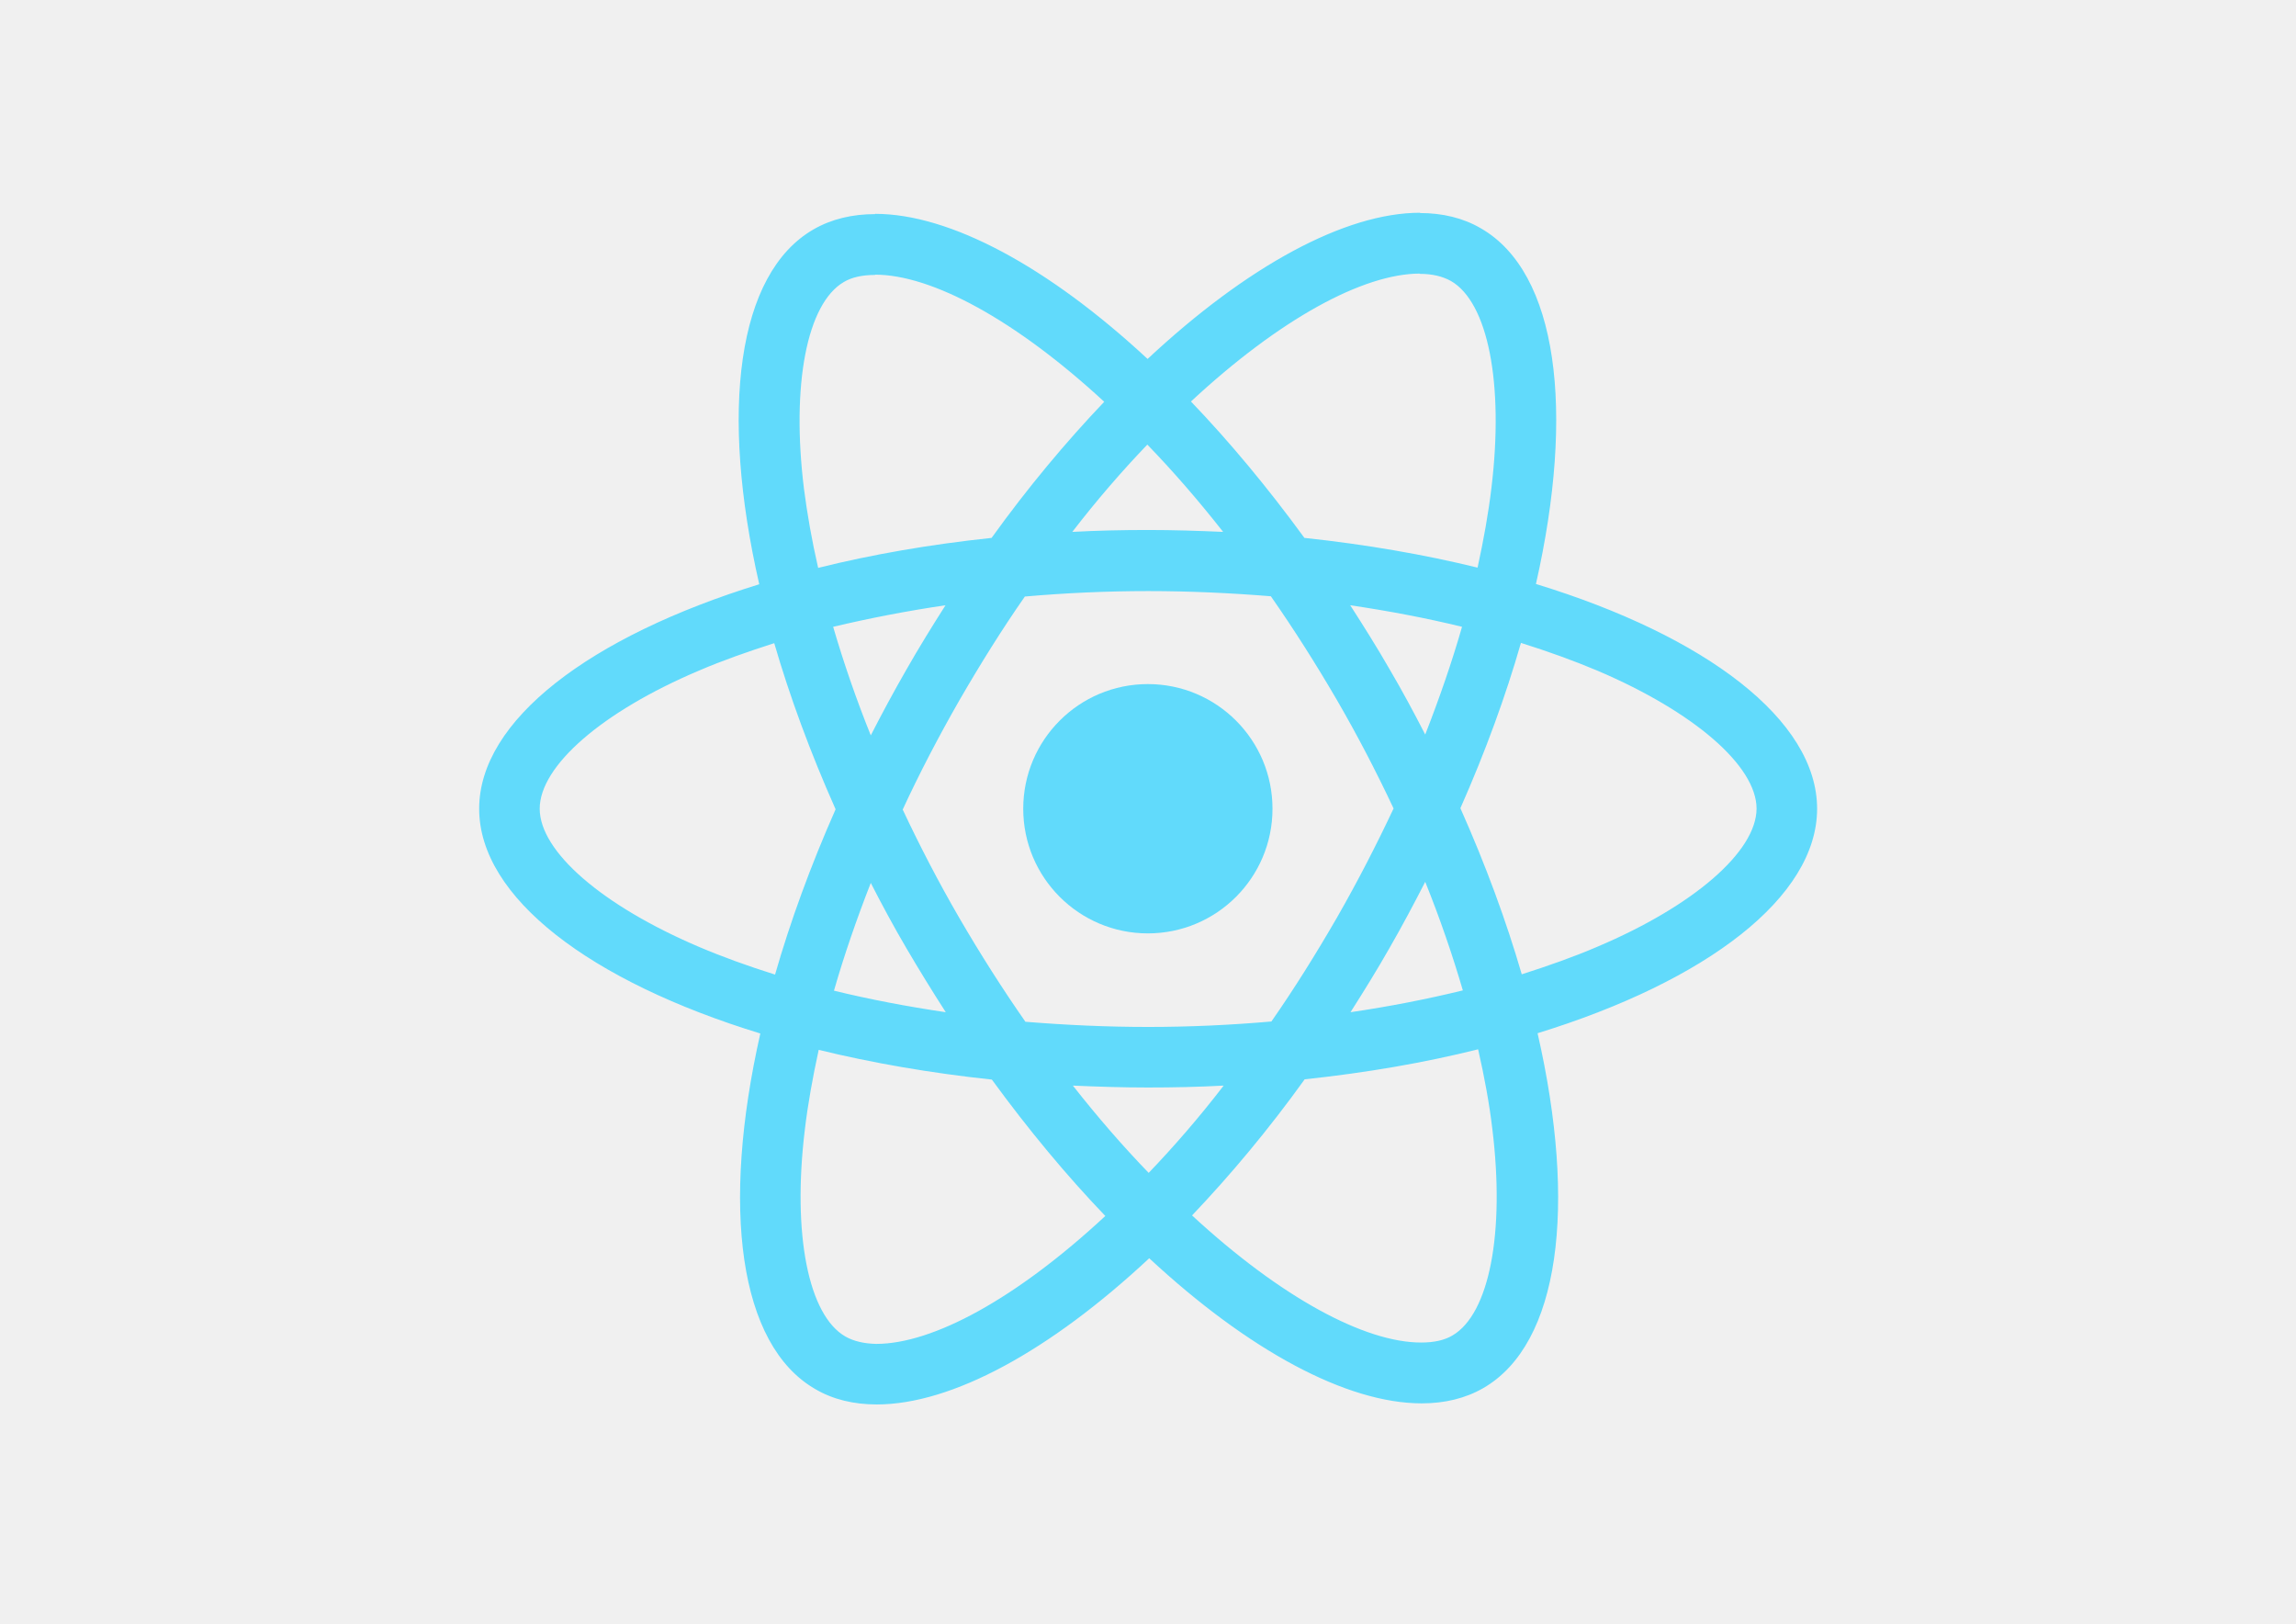
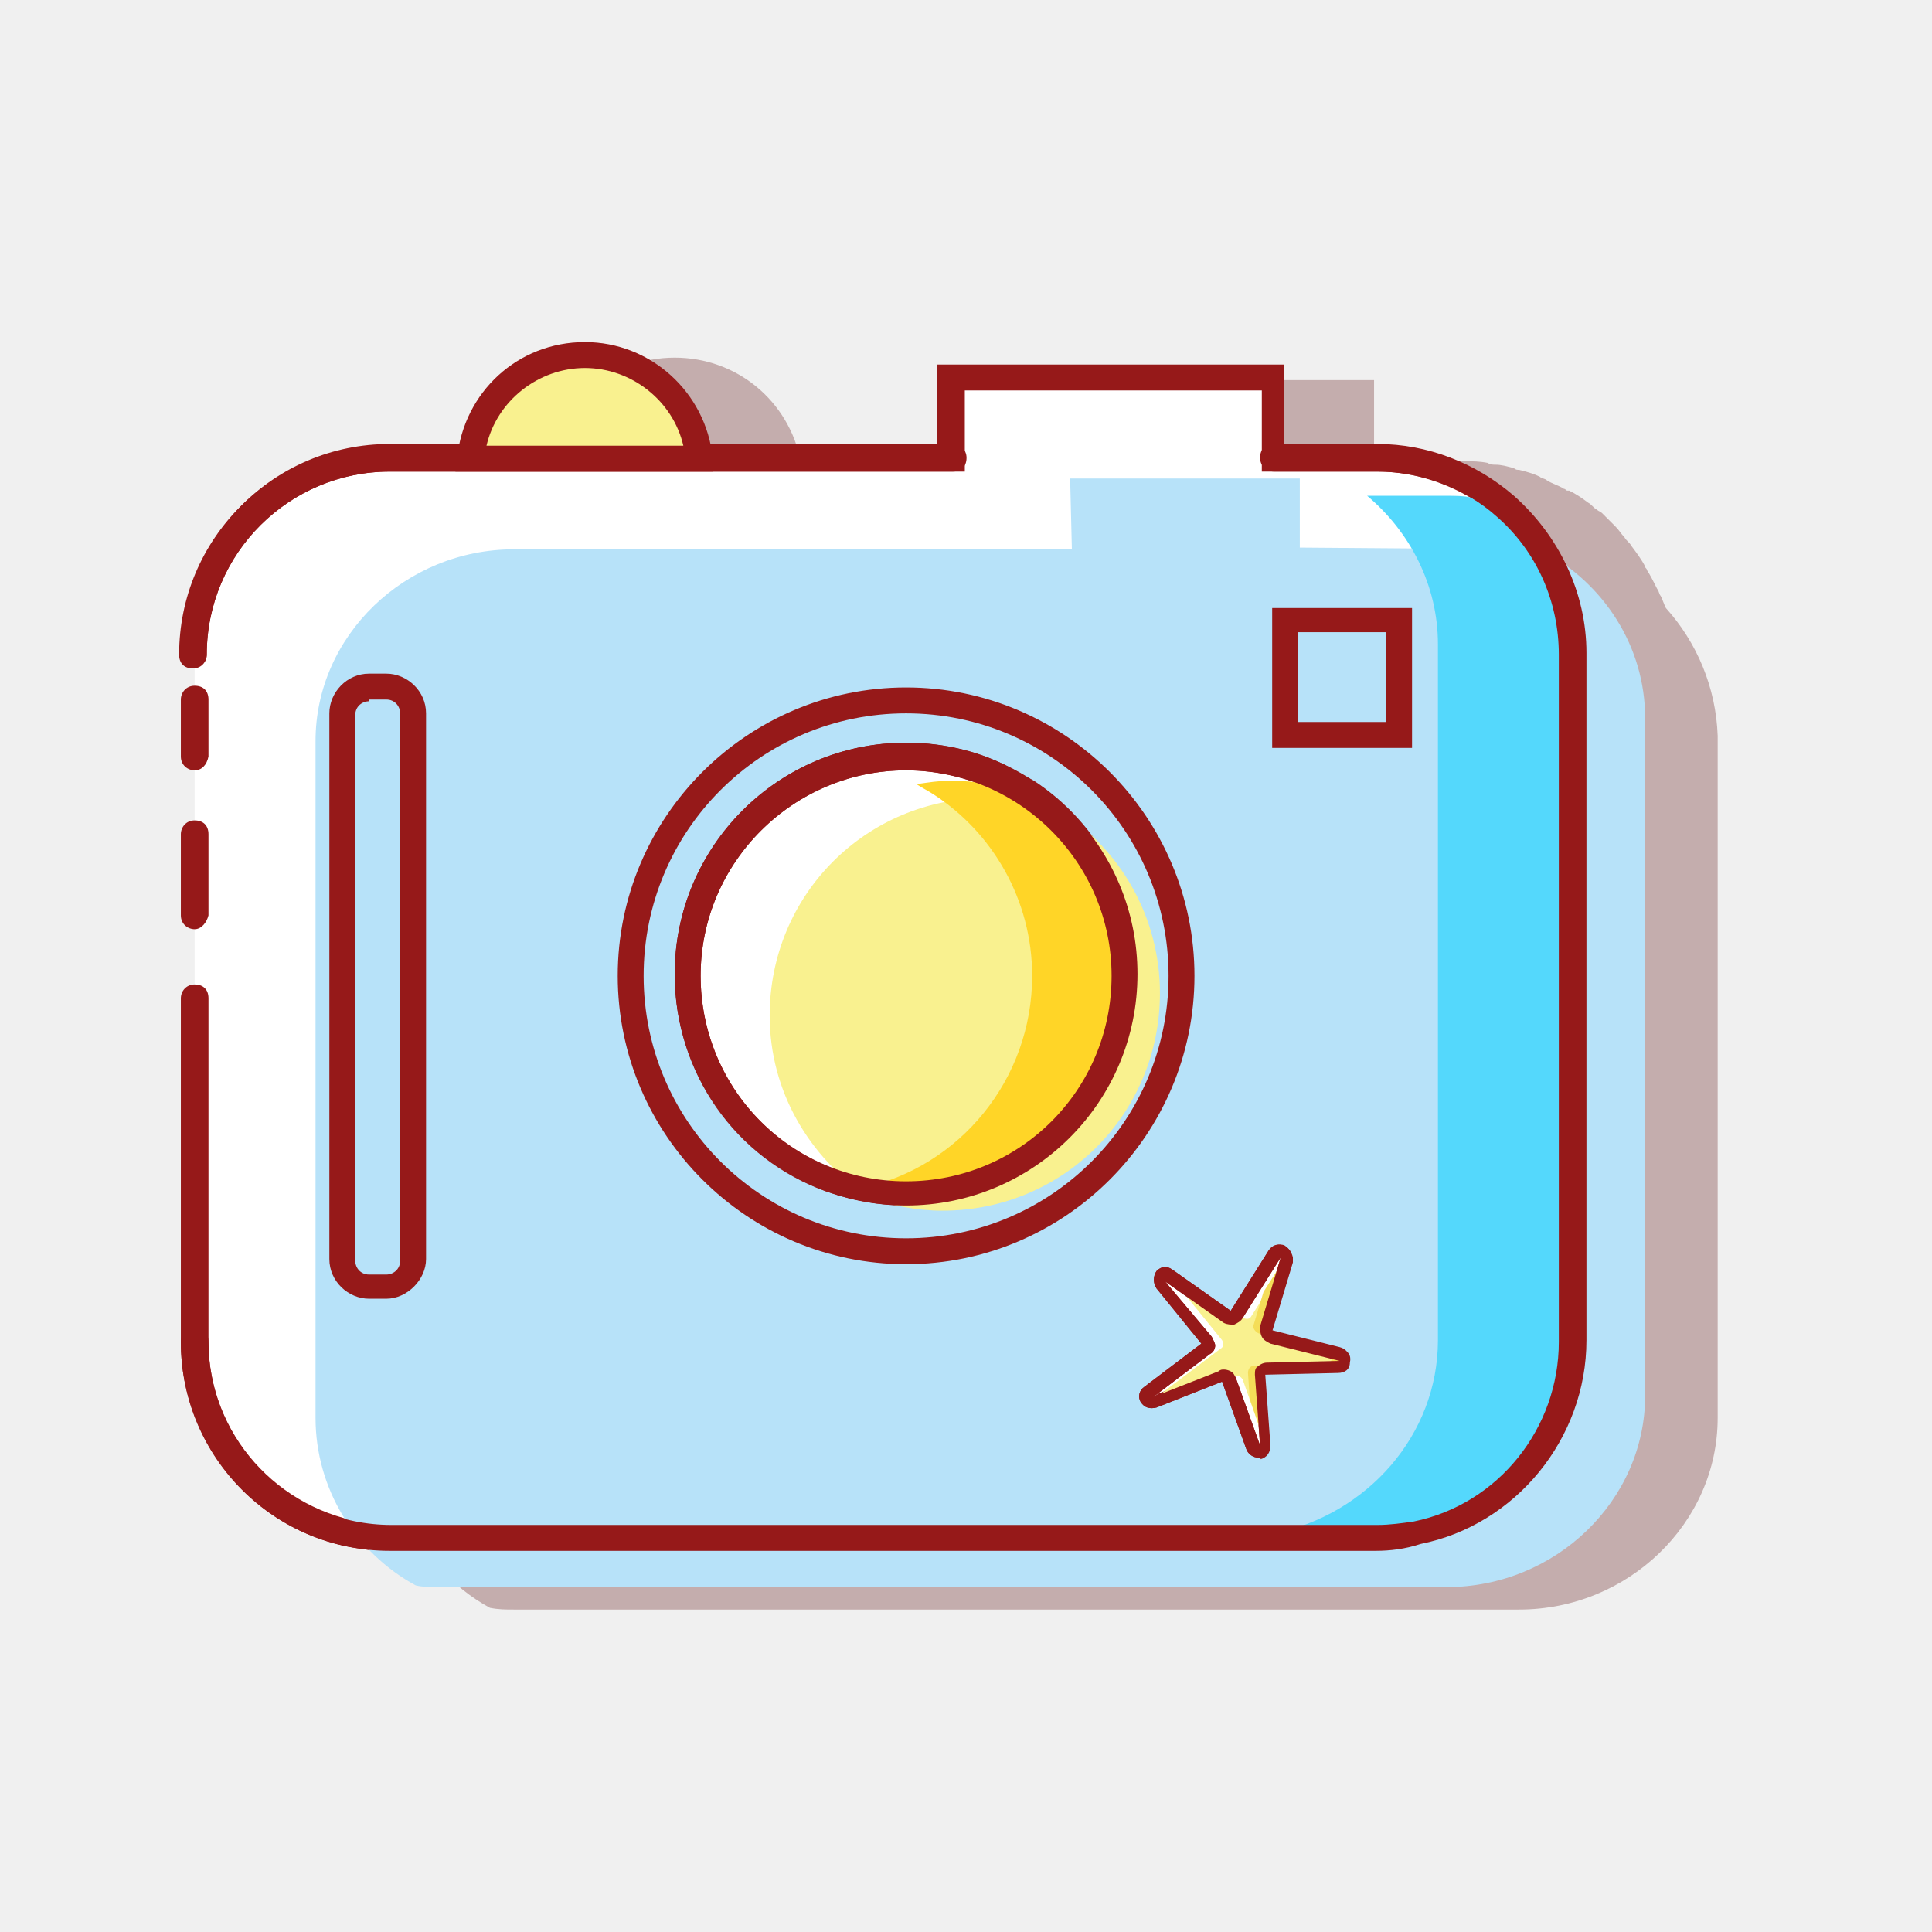
- <svg xmlns="http://www.w3.org/2000/svg" viewBox="0 0 841.9 595.3">
-   <g fill="#61DAFB">
-     <path d="M666.3 296.5c0-32.5-40.7-63.3-103.1-82.4 14.4-63.6 8-114.2-20.2-130.4-6.5-3.8-14.1-5.6-22.4-5.6v22.3c4.6 0 8.3.9 11.4 2.6 13.6 7.8 19.5 37.5 14.9 75.7-1.1 9.4-2.9 19.3-5.1 29.4-19.6-4.8-41-8.5-63.5-10.9-13.5-18.5-27.5-35.3-41.6-50 32.6-30.3 63.2-46.9 84-46.9V78c-27.5 0-63.5 19.6-99.9 53.6-36.4-33.8-72.4-53.2-99.9-53.2v22.3c20.7 0 51.4 16.5 84 46.6-14 14.7-28 31.4-41.3 49.9-22.6 2.4-44 6.1-63.6 11-2.3-10-4-19.7-5.2-29-4.7-38.2 1.1-67.9 14.6-75.8 3-1.8 6.9-2.6 11.5-2.6V78.5c-8.4 0-16 1.8-22.6 5.6-28.1 16.2-34.4 66.7-19.9 130.1-62.2 19.2-102.7 49.9-102.7 82.3 0 32.5 40.7 63.3 103.1 82.4-14.4 63.6-8 114.2 20.2 130.4 6.5 3.8 14.1 5.6 22.5 5.6 27.5 0 63.5-19.6 99.9-53.6 36.4 33.8 72.4 53.2 99.9 53.2 8.4 0 16-1.8 22.6-5.6 28.1-16.2 34.4-66.7 19.9-130.1 62-19.1 102.5-49.9 102.5-82.3zm-130.2-66.7c-3.7 12.9-8.3 26.2-13.5 39.5-4.1-8-8.4-16-13.1-24-4.6-8-9.5-15.8-14.4-23.4 14.2 2.1 27.9 4.7 41 7.9zm-45.8 106.5c-7.8 13.5-15.8 26.3-24.1 38.2-14.9 1.3-30 2-45.2 2-15.1 0-30.2-.7-45-1.9-8.3-11.9-16.4-24.6-24.2-38-7.6-13.1-14.5-26.4-20.8-39.8 6.2-13.4 13.2-26.8 20.7-39.9 7.8-13.5 15.8-26.3 24.1-38.2 14.9-1.3 30-2 45.2-2 15.1 0 30.2.7 45 1.9 8.3 11.9 16.4 24.6 24.2 38 7.6 13.1 14.5 26.4 20.8 39.8-6.3 13.4-13.2 26.8-20.7 39.9zm32.3-13c5.4 13.4 10 26.8 13.8 39.8-13.1 3.2-26.9 5.9-41.2 8 4.9-7.7 9.8-15.6 14.4-23.7 4.6-8 8.9-16.1 13-24.1zM421.2 430c-9.3-9.6-18.6-20.3-27.8-32 9 .4 18.2.7 27.5.7 9.4 0 18.7-.2 27.8-.7-9 11.7-18.3 22.4-27.5 32zm-74.4-58.9c-14.2-2.1-27.9-4.7-41-7.9 3.7-12.9 8.3-26.2 13.5-39.5 4.1 8 8.4 16 13.1 24 4.7 8 9.5 15.8 14.4 23.4zM420.7 163c9.3 9.6 18.6 20.3 27.8 32-9-.4-18.2-.7-27.5-.7-9.4 0-18.7.2-27.8.7 9-11.7 18.3-22.4 27.5-32zm-74 58.9c-4.9 7.7-9.8 15.6-14.4 23.7-4.6 8-8.9 16-13 24-5.4-13.4-10-26.8-13.8-39.8 13.1-3.1 26.9-5.8 41.2-7.9zm-90.5 125.2c-35.4-15.1-58.3-34.9-58.3-50.6 0-15.7 22.9-35.6 58.3-50.6 8.6-3.7 18-7 27.7-10.1 5.7 19.6 13.2 40 22.5 60.9-9.2 20.8-16.6 41.1-22.2 60.6-9.9-3.1-19.3-6.5-28-10.2zM310 490c-13.6-7.8-19.5-37.5-14.9-75.7 1.1-9.4 2.9-19.3 5.1-29.4 19.6 4.8 41 8.5 63.5 10.9 13.5 18.5 27.5 35.3 41.6 50-32.6 30.3-63.2 46.9-84 46.9-4.5-.1-8.3-1-11.3-2.7zm237.2-76.2c4.7 38.2-1.1 67.9-14.6 75.8-3 1.8-6.9 2.6-11.5 2.6-20.7 0-51.4-16.5-84-46.6 14-14.7 28-31.4 41.3-49.9 22.6-2.4 44-6.1 63.6-11 2.3 10.1 4.1 19.8 5.2 29.1zm38.5-66.7c-8.6 3.7-18 7-27.7 10.1-5.7-19.6-13.2-40-22.5-60.9 9.2-20.8 16.6-41.1 22.2-60.6 9.9 3.1 19.3 6.5 28.1 10.2 35.4 15.1 58.3 34.9 58.3 50.6-.1 15.7-23 35.6-58.4 50.6zM320.8 78.4z" />
-     <circle cx="420.9" cy="296.5" r="45.7" />
-     <path d="M520.5 78.1z" />
-   </g>
+ <svg xmlns="http://www.w3.org/2000/svg" t="1633935626875" class="icon" viewBox="0 0 1024 1024" version="1.1" p-id="4918" width="200" height="200">
+   <defs>
+     <style type="text/css" />
+   </defs>
+   <path d="M882.95 322.265c-0.915-1.83-1.83-4.576-2.746-6.407-0.915-0.915-0.915-2.746-1.83-3.661-1.83-3.661-3.661-7.322-5.491-10.067 0-0.915-0.915-0.915-0.915-1.83-1.83-3.661-4.576-7.322-7.322-10.983-0.915-1.83-2.746-2.746-3.661-4.576-1.83-1.83-2.746-3.661-4.576-5.491l-5.491-5.491-1.83-1.83c-0.915-0.915-1.83-0.915-2.746-1.83-1.83-0.915-2.746-2.746-4.576-3.661-3.661-2.746-6.407-4.576-10.067-6.407h-0.915c-0.915 0-0.915-0.915-1.83-0.915-2.746-1.83-6.407-2.746-9.152-4.576-0.915-0.915-2.746-0.915-3.661-1.83-3.661-1.83-7.322-2.746-10.983-3.661-0.915 0-1.83 0-2.746-0.915-3.661-0.915-6.407-1.83-10.067-1.83-0.915 0-2.746 0-3.661-0.915-4.576-0.915-8.237-0.915-12.813-0.915h-47.592v-43.016h-184.876v43.016h-118.979c-6.407-32.033-33.863-54.914-66.812-54.914-32.948 0-60.405 22.881-66.812 54.914h-36.609c-61.32 0-110.742 49.422-110.742 110.742 0 3.661 3.661 7.322 7.322 7.322v10.067c-3.661 0-7.322 3.661-7.322 7.322v30.202c0 3.661 3.661 7.322 7.322 7.322v27.457c-3.661 0-7.322 3.661-7.322 7.322v43.016c0 3.661 3.661 7.322 7.322 7.322v29.287c-3.661 0-7.322 3.661-7.322 7.322v182.13c0 3.661 0 7.322 0.915 10.983v2.746c0 2.746 0.915 4.576 0.915 7.322 0 0.915 0.915 2.746 0.915 3.661 0.915 1.83 0.915 4.576 1.83 6.407 0 0.915 0.915 2.746 0.915 3.661 0.915 1.83 1.83 4.576 1.83 6.407 0.915 0.915 0.915 2.746 1.83 3.661 0.915 1.83 1.83 3.661 2.746 6.407 0.915 0.915 0.915 1.83 1.83 2.746 0.915 1.83 2.746 3.661 3.661 6.407 0.915 0.915 0.915 1.83 1.83 2.746 1.83 1.83 2.746 3.661 4.576 6.407 0.915 0.915 0.915 1.83 1.83 1.83 1.83 1.83 3.661 3.661 5.491 6.407l1.83 1.83 6.407 6.407 0.915 0.915c10.983 9.152 23.796 15.559 37.524 20.135h0.915c2.746 0.915 6.407 1.83 10.067 2.746h0.915c7.322 8.237 16.474 15.559 26.542 21.05 4.576 0.915 8.237 0.915 12.813 0.915h532.662c57.659 0 105.251-45.761 105.251-101.59V389.992c-0.915-25.626-10.983-49.422-27.457-67.727z" fill="#C4ADAD" p-id="4919" />
+   <path d="M103.177 346.976C103.177 289.317 149.854 243.556 206.598 243.556h298.364v-43.016h170.232V243.556h54.914c18.305 0 35.694 4.576 51.253 13.728 31.118 17.389 53.083 51.253 53.083 89.692v365.175c0 56.744-46.677 103.421-103.421 103.421H206.598c-4.576 0-8.237 0-12.813-0.915-51.253-6.407-90.607-50.337-90.607-102.505" fill="#FFFFFF" p-id="4920" />
+   <path d="M729.192 821.979H206.598c-4.576 0-9.152 0-13.728-0.915-54.914-6.407-97.014-53.998-97.014-109.827 0-3.661 2.746-7.322 7.322-7.322s7.322 2.746 7.322 7.322c0 48.507 36.609 89.692 85.116 96.099 3.661 0.915 7.322 0.915 11.898 0.915h522.594c53.083 0 97.014-43.016 97.014-97.014V346.976c0-34.779-19.22-66.812-49.422-84.201-14.644-8.237-31.118-12.813-47.592-12.813h-61.32V206.947H511.368v43.016H206.598c-53.083 0-97.014 43.016-97.014 97.014 0 3.661-2.746 7.322-7.322 7.322s-7.322-2.746-7.322-7.322c0-61.32 49.422-110.742 110.742-110.742H496.724v-43.016h183.96v43.016h47.592c19.22 0 38.44 4.576 53.998 14.644 34.779 19.22 55.829 56.744 55.829 96.099v365.175c1.83 60.405-47.592 109.827-108.912 109.827z" fill="#961919" p-id="4921" />
+   <path d="M688.922 290.232l116.234 0.915c4.576 0 8.237 0 12.813 0.915 32.033 17.389 53.998 50.337 53.998 88.777v358.769c0 55.829-47.592 101.59-105.251 101.59H233.139c-4.576 0-9.152 0-12.813-0.915-32.033-17.389-53.083-51.253-53.083-88.777V392.737c0-55.829 47.592-101.59 105.251-101.59h295.618l-0.915-37.524H688.922v36.609z" fill="#B7E2F9" p-id="4922" />
+   <path d="M832.612 351.552v359.684c0 55.829-47.592 101.59-105.251 101.59h-52.168c49.422-10.067 86.946-52.168 86.946-102.505V341.485c0-31.118-14.644-59.49-37.524-78.709h42.1c4.576 0 9.152 0 12.813 0.915 32.033 17.389 53.083 50.337 53.083 87.862z" fill="#54D8FC" p-id="4923" />
+   <path d="M729.192 821.979H206.598c-61.32 0-110.742-49.422-110.742-110.742v-182.13c0-3.661 2.746-7.322 7.322-7.322s7.322 2.746 7.322 7.322v182.13c0 53.083 43.016 97.014 97.014 97.014h522.594c6.407 0 12.813-0.915 19.22-1.83 44.846-9.152 76.879-49.422 76.879-95.184V346.976c0-28.372-11.898-54.914-32.948-73.218-17.389-15.559-40.27-23.796-63.151-23.796h-54.914c-3.661 0-7.322-2.746-7.322-7.322s2.746-7.322 7.322-7.322h54.914c26.542 0 52.168 10.067 72.303 27.457 23.796 21.05 38.44 51.253 38.44 83.286V710.321c0 52.168-37.524 97.929-87.862 107.997-8.237 2.746-16.474 3.661-23.796 3.661zM103.177 492.497c-3.661 0-7.322-2.746-7.322-7.322v-43.016c0-3.661 2.746-7.322 7.322-7.322s7.322 2.746 7.322 7.322v43.016c-0.915 3.661-3.661 7.322-7.322 7.322zM103.177 408.296c-3.661 0-7.322-2.746-7.322-7.322v-30.202c0-3.661 2.746-7.322 7.322-7.322s7.322 2.746 7.322 7.322v30.202c-0.915 4.576-3.661 7.322-7.322 7.322zM103.177 353.383c-3.661 0-7.322-2.746-7.322-7.322 0-61.32 49.422-110.742 110.742-110.742h298.364c3.661 0 7.322 2.746 7.322 7.322s-2.746 7.322-7.322 7.322H206.598c-53.083 0-97.014 43.016-97.014 97.014 0 3.661-2.746 6.407-6.407 6.407z" fill="#961919" p-id="4924" />
+   <path d="M709.972 723.134l-38.44 0.915c-1.83 0-3.661 1.83-2.746 3.661l1.83 37.524v0.915c0 3.661-5.491 4.576-6.407 0.915l-12.813-35.694v-0.915c-0.915-0.915-2.746-1.83-3.661-0.915l-32.033 12.813-2.746 0.915c-3.661 0.915-6.407-3.661-2.746-5.491l30.202-22.881c1.83-0.915 1.83-2.746 0.915-4.576l-23.796-29.287c-2.746-2.746 0.915-6.407 4.576-4.576l1.83 1.83 29.287 20.135c1.83 0.915 3.661 0.915 4.576-0.915v-0.915l20.135-31.118c1.83-2.746 5.491-0.915 6.407 1.83v0.915l-10.983 36.609c-0.915 1.83 0.915 3.661 2.746 3.661l36.609 10.067c0.915-0.915 0.915 4.576-2.746 4.576z" fill="#FFFFFF" p-id="4925" />
+   <path d="M666.956 772.556c-2.746 0-5.491-1.83-6.407-4.576l-12.813-35.694-34.779 13.728c-3.661 0.915-6.407 0-8.237-2.746-1.83-2.746-0.915-6.407 1.83-8.237l30.202-22.881-23.796-29.287c-1.83-2.746-1.83-6.407 0-9.152 2.746-2.746 5.491-2.746 8.237-0.915l31.118 21.965 20.135-32.033c1.83-2.746 4.576-3.661 7.322-2.746 2.746 0.915 4.576 2.746 5.491 6.407v2.746l-10.983 36.609 36.609 9.152c3.661 0.915 5.491 3.661 4.576 7.322 0 3.661-2.746 5.491-6.407 5.491l-38.44 0.915 2.746 37.524c0 3.661-1.83 6.407-5.491 7.322 0.915-0.915 0-0.915-0.915-0.915z m-18.305-46.677c1.83 0 4.576 0.915 5.491 2.746l0.915 1.83 12.813 35.694-2.746-37.524c0-1.83 0-3.661 1.83-4.576 0.915-0.915 2.746-1.83 4.576-1.83l38.44-0.915-36.609-9.152c-1.83-0.915-3.661-1.83-4.576-3.661-0.915-1.83-0.915-3.661-0.915-5.491l10.983-36.609-20.135 32.033c-0.915 1.83-2.746 2.746-4.576 3.661-1.83 0-3.661 0-5.491-0.915l-31.118-21.965 24.711 29.287c0.915 1.83 1.83 3.661 1.83 4.576 0 1.83-0.915 3.661-2.746 4.576l-30.202 22.881 2.746-1.83 32.033-12.813h2.746z m61.32-2.746v-3.661 3.661z" fill="#961919" p-id="4926" />
+   <path d="M709.972 723.134l-38.44 0.915c-1.83 0-3.661 1.83-2.746 3.661l1.83 37.524-11.898-33.863c-0.915-1.83-2.746-2.746-4.576-1.83l-2.746 0.915c-0.915-0.915-2.746-1.83-3.661-0.915l-32.033 12.813c-0.915-0.915-0.915-2.746 0.915-4.576l30.202-22.881c1.83-0.915 1.83-2.746 0.915-4.576l-23.796-29.287c-0.915-0.915-0.915-1.83-0.915-2.746l29.287 20.135c1.83 0.915 3.661 0.915 4.576-0.915v-0.915l1.83 1.83c1.83 0.915 3.661 0.915 4.576-0.915l19.22-30.202v0.915l-10.983 36.609c-0.915 1.83 0.915 3.661 2.746 3.661l36.609 10.067c2.746-0.915 2.746 4.576-0.915 4.576z" fill="#F9F18F" p-id="4927" />
+   <path d="M709.972 723.134l-38.44 0.915c-1.83 0-3.661 1.83-2.746 3.661l1.83 37.524-8.237-23.796-0.915-13.728c0-1.83 0.915-3.661 2.746-3.661l38.44-0.915c3.661 0 4.576-5.491 0.915-6.407l-36.609-10.067c-1.83-0.915-2.746-2.746-2.746-3.661l5.491-18.305 12.813-20.135v0.915l-10.983 36.609c-0.915 1.83 0.915 3.661 2.746 3.661l36.609 10.067c2.746 1.83 2.746 7.322-0.915 7.322z" fill="#F4DD58" p-id="4928" />
+   <path d="M666.956 772.556c-2.746 0-5.491-1.83-6.407-4.576l-12.813-35.694-34.779 13.728c-3.661 0.915-6.407 0-8.237-2.746-1.83-2.746-0.915-6.407 1.83-8.237l30.202-22.881-23.796-29.287c-1.83-2.746-1.83-6.407 0-9.152 2.746-2.746 5.491-2.746 8.237-0.915l31.118 21.965 20.135-32.033c1.83-2.746 5.491-3.661 8.237-2.746 2.746 1.83 4.576 4.576 3.661 8.237l-10.983 36.609 36.609 9.152c3.661 0.915 5.491 3.661 4.576 7.322 0 3.661-2.746 5.491-6.407 5.491l-38.44 0.915 2.746 37.524c0 3.661-1.83 6.407-5.491 7.322 1.83 0 0.915 0 0 0z m-18.305-46.677c1.83 0 4.576 0.915 5.491 2.746l0.915 1.83 12.813 35.694-2.746-37.524c0-1.83 0-3.661 1.83-4.576 0.915-0.915 2.746-1.83 4.576-1.83l38.44-0.915-36.609-9.152c-1.83-0.915-3.661-1.83-4.576-3.661-0.915-1.83-0.915-3.661-0.915-5.491l10.983-36.609-20.135 32.033c-0.915 1.83-2.746 2.746-4.576 3.661-1.83 0-3.661 0-5.491-0.915l-31.118-21.965 24.711 29.287c0.915 1.83 1.83 3.661 1.83 4.576 0 1.83-0.915 3.661-2.746 4.576l-30.202 22.881 9.152-3.661 25.626-10.067c0.915-0.915 1.83-0.915 2.746-0.915z m61.32-2.746v-3.661 3.661z" fill="#961919" p-id="4929" />
+   <path d="M370.423 243.556H249.613c2.746-31.118 29.287-54.914 60.405-54.914 31.118 0 56.744 23.796 60.405 54.914z" fill="#F9F18F" p-id="4930" />
+   <path d="M377.745 249.962H241.376l0.915-7.322c3.661-34.779 32.033-61.32 67.727-61.32 34.779 0 64.066 26.542 67.727 61.32v7.322z m-119.895-13.728h104.336c-5.491-23.796-27.457-41.185-52.168-41.185s-46.677 17.389-52.168 41.185zM480.25 670.051c-84.201 0-152.843-68.642-152.843-152.843S396.049 364.365 480.25 364.365s152.843 68.642 152.843 152.843-68.642 152.843-152.843 152.843z m0-291.957c-76.879 0-139.114 62.235-139.114 139.114s62.235 139.114 139.114 139.114 139.114-62.235 139.114-139.114-62.235-139.114-139.114-139.114zM204.767 688.356h-9.152c-10.983 0-21.05-9.152-21.05-21.05V378.094c0-10.983 9.152-21.05 21.05-21.05h9.152c10.983 0 21.05 9.152 21.05 21.05v289.211c0 10.983-10.067 21.05-21.05 21.05z m-9.152-316.668c-3.661 0-7.322 2.746-7.322 7.322v289.211c0 3.661 2.746 7.322 7.322 7.322h9.152c3.661 0 7.322-2.746 7.322-7.322V378.094c0-3.661-2.746-7.322-7.322-7.322h-9.152zM748.412 396.398h-74.133v-74.133h74.133v74.133z m-60.405-13.728h46.677V335.078h-46.677v47.592z" fill="#961919" p-id="4931" />
+   <path d="M595.569 517.208c0 54.914-39.355 101.59-90.607 112.573-8.237 1.83-16.474 2.746-24.711 2.746-13.728 0-27.457-2.746-39.355-7.322-44.846-15.559-75.964-58.574-75.964-108.912 0-64.066 51.253-115.319 115.319-115.319 19.22 0 38.44 4.576 53.998 13.728 2.746 1.83 6.407 3.661 9.152 5.491 32.033 21.05 52.168 56.744 52.168 97.014z" fill="#FFFFFF" p-id="4932" />
+   <path d="M480.25 638.933c-14.644 0-28.372-2.746-42.1-7.322-48.507-17.389-80.54-63.151-80.54-115.319 0-67.727 54.914-122.64 122.64-122.64 20.135 0 40.27 4.576 57.659 14.644 3.661 1.83 6.407 3.661 10.067 5.491 34.779 22.881 54.914 61.32 54.914 102.505 0 57.659-40.27 107.997-96.099 119.895-9.152 1.83-17.389 2.746-26.542 2.746z m0-230.637c-59.49 0-108.912 48.507-108.912 108.912 0 45.761 28.372 86.946 71.388 102.505 19.22 7.322 41.185 8.237 60.405 3.661 49.422-10.983 86.031-54.914 86.031-106.166 0-36.609-18.305-70.472-48.507-90.607-2.746-1.83-5.491-3.661-9.152-5.491-15.559-8.237-33.863-12.813-51.253-12.813z" fill="#961919" p-id="4933" />
+   <path d="M614.788 526.36c0 64.066-51.253 115.319-115.319 115.319-13.728 0-27.457-2.746-39.355-7.322-31.118-21.05-52.168-55.829-52.168-96.099 0-64.066 51.253-115.319 115.319-115.319 13.728 0 27.457 2.746 39.355 7.322 31.118 20.135 52.168 55.829 52.168 96.099z" fill="#F9F18F" p-id="4934" />
+   <path d="M595.569 517.208c0 64.066-51.253 115.319-115.319 115.319-8.237 0-16.474-0.915-23.796-2.746 52.168-10.983 90.607-57.659 90.607-112.573 0-40.27-21.05-75.964-52.168-96.099-2.746-1.83-6.407-3.661-9.152-5.491 6.407-0.915 11.898-1.83 18.305-1.83 13.728 0 27.457 2.746 39.355 7.322 32.033 20.135 52.168 55.829 52.168 96.099z" fill="#FFD527" p-id="4935" />
+   <path d="M480.25 638.933c-67.727 0-122.64-54.914-122.64-122.64s54.914-122.64 122.64-122.64 122.64 54.914 122.64 122.64-54.914 122.64-122.64 122.64z m0-230.637c-59.49 0-108.912 48.507-108.912 108.912s48.507 108.912 108.912 108.912 108.912-48.507 108.912-108.912S539.74 408.296 480.25 408.296z" fill="#961919" p-id="4936" />
</svg>
